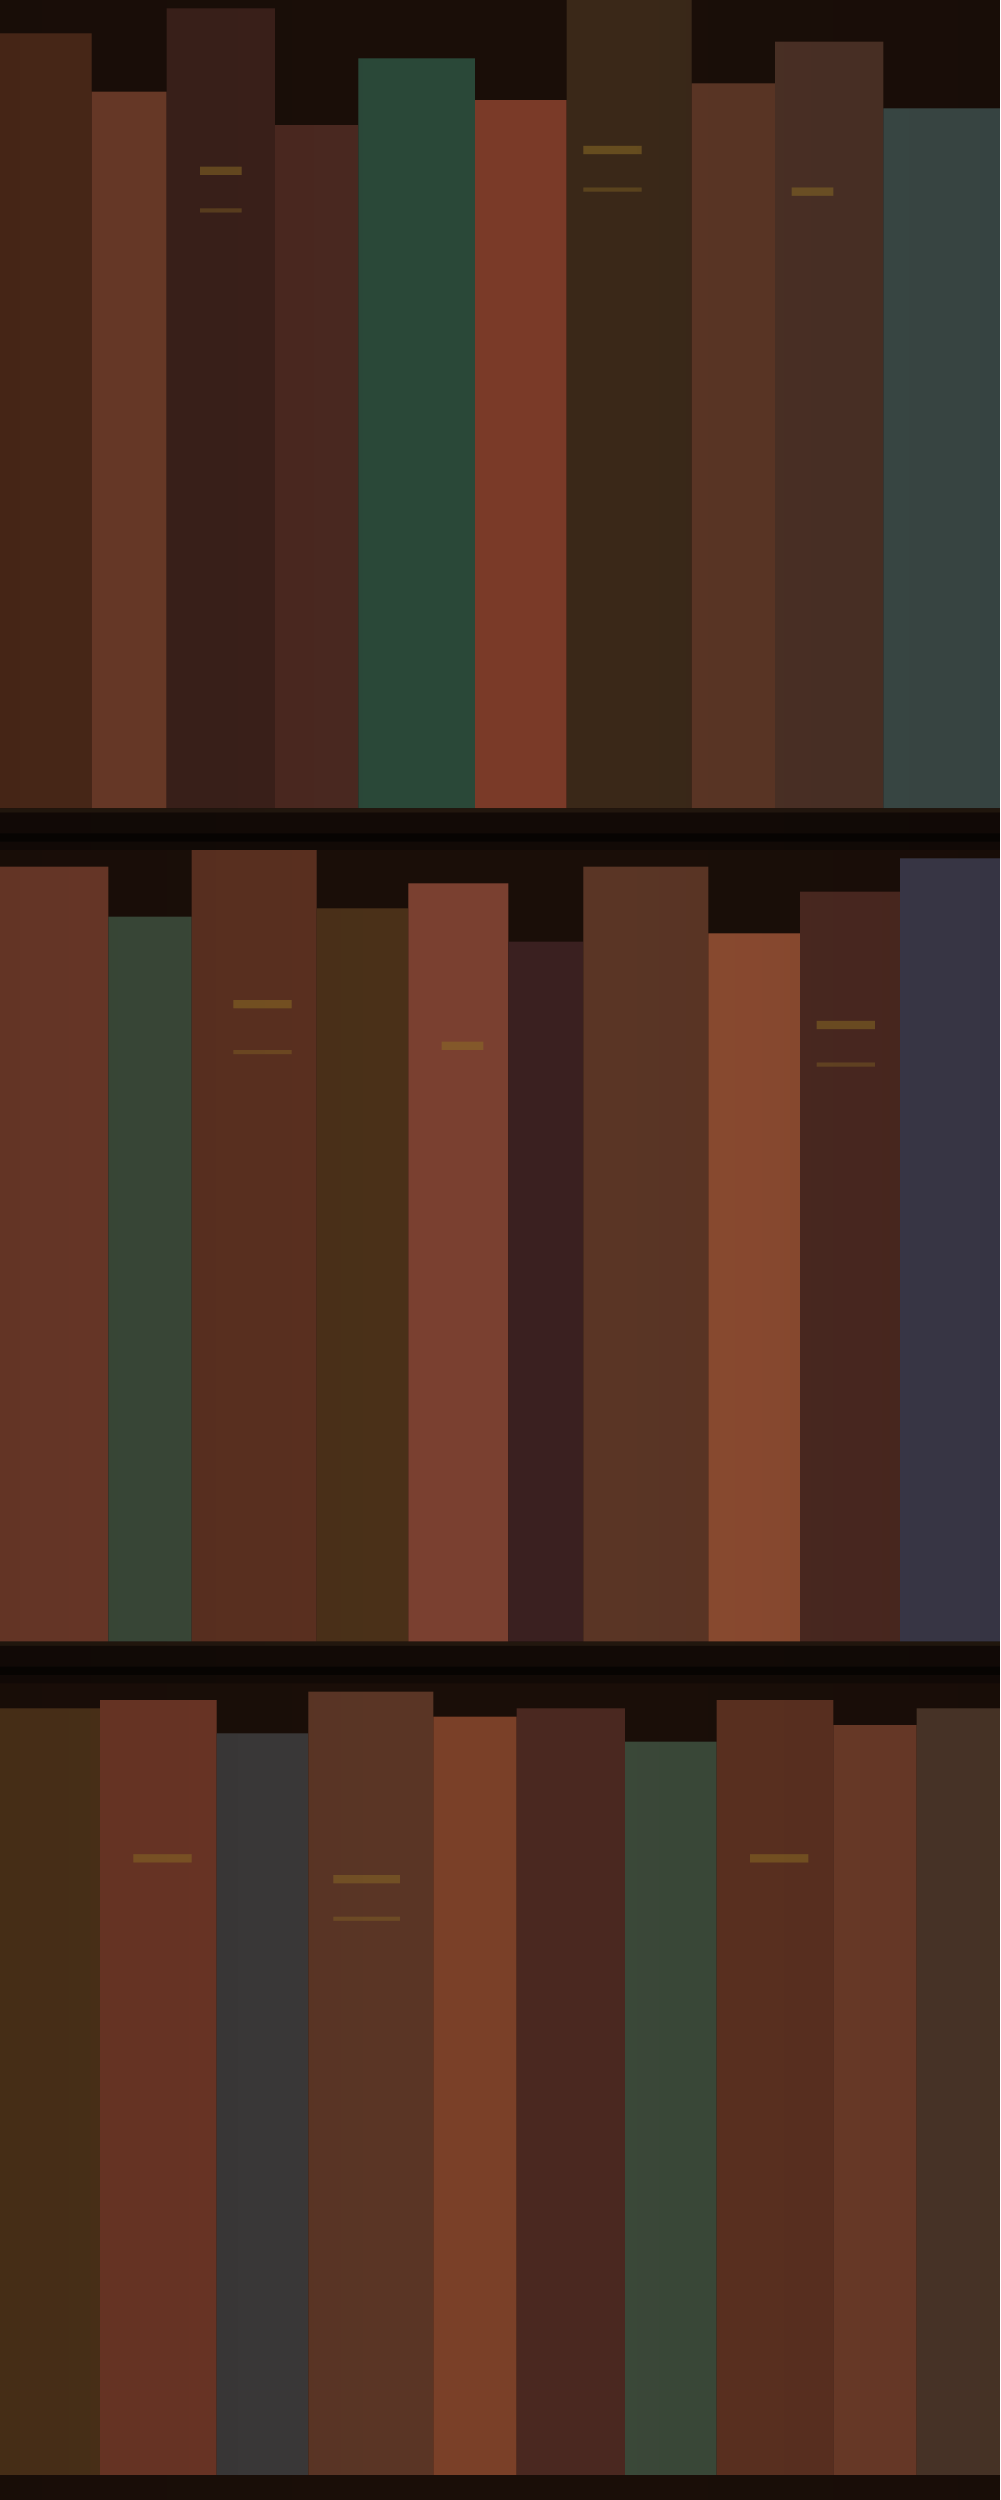
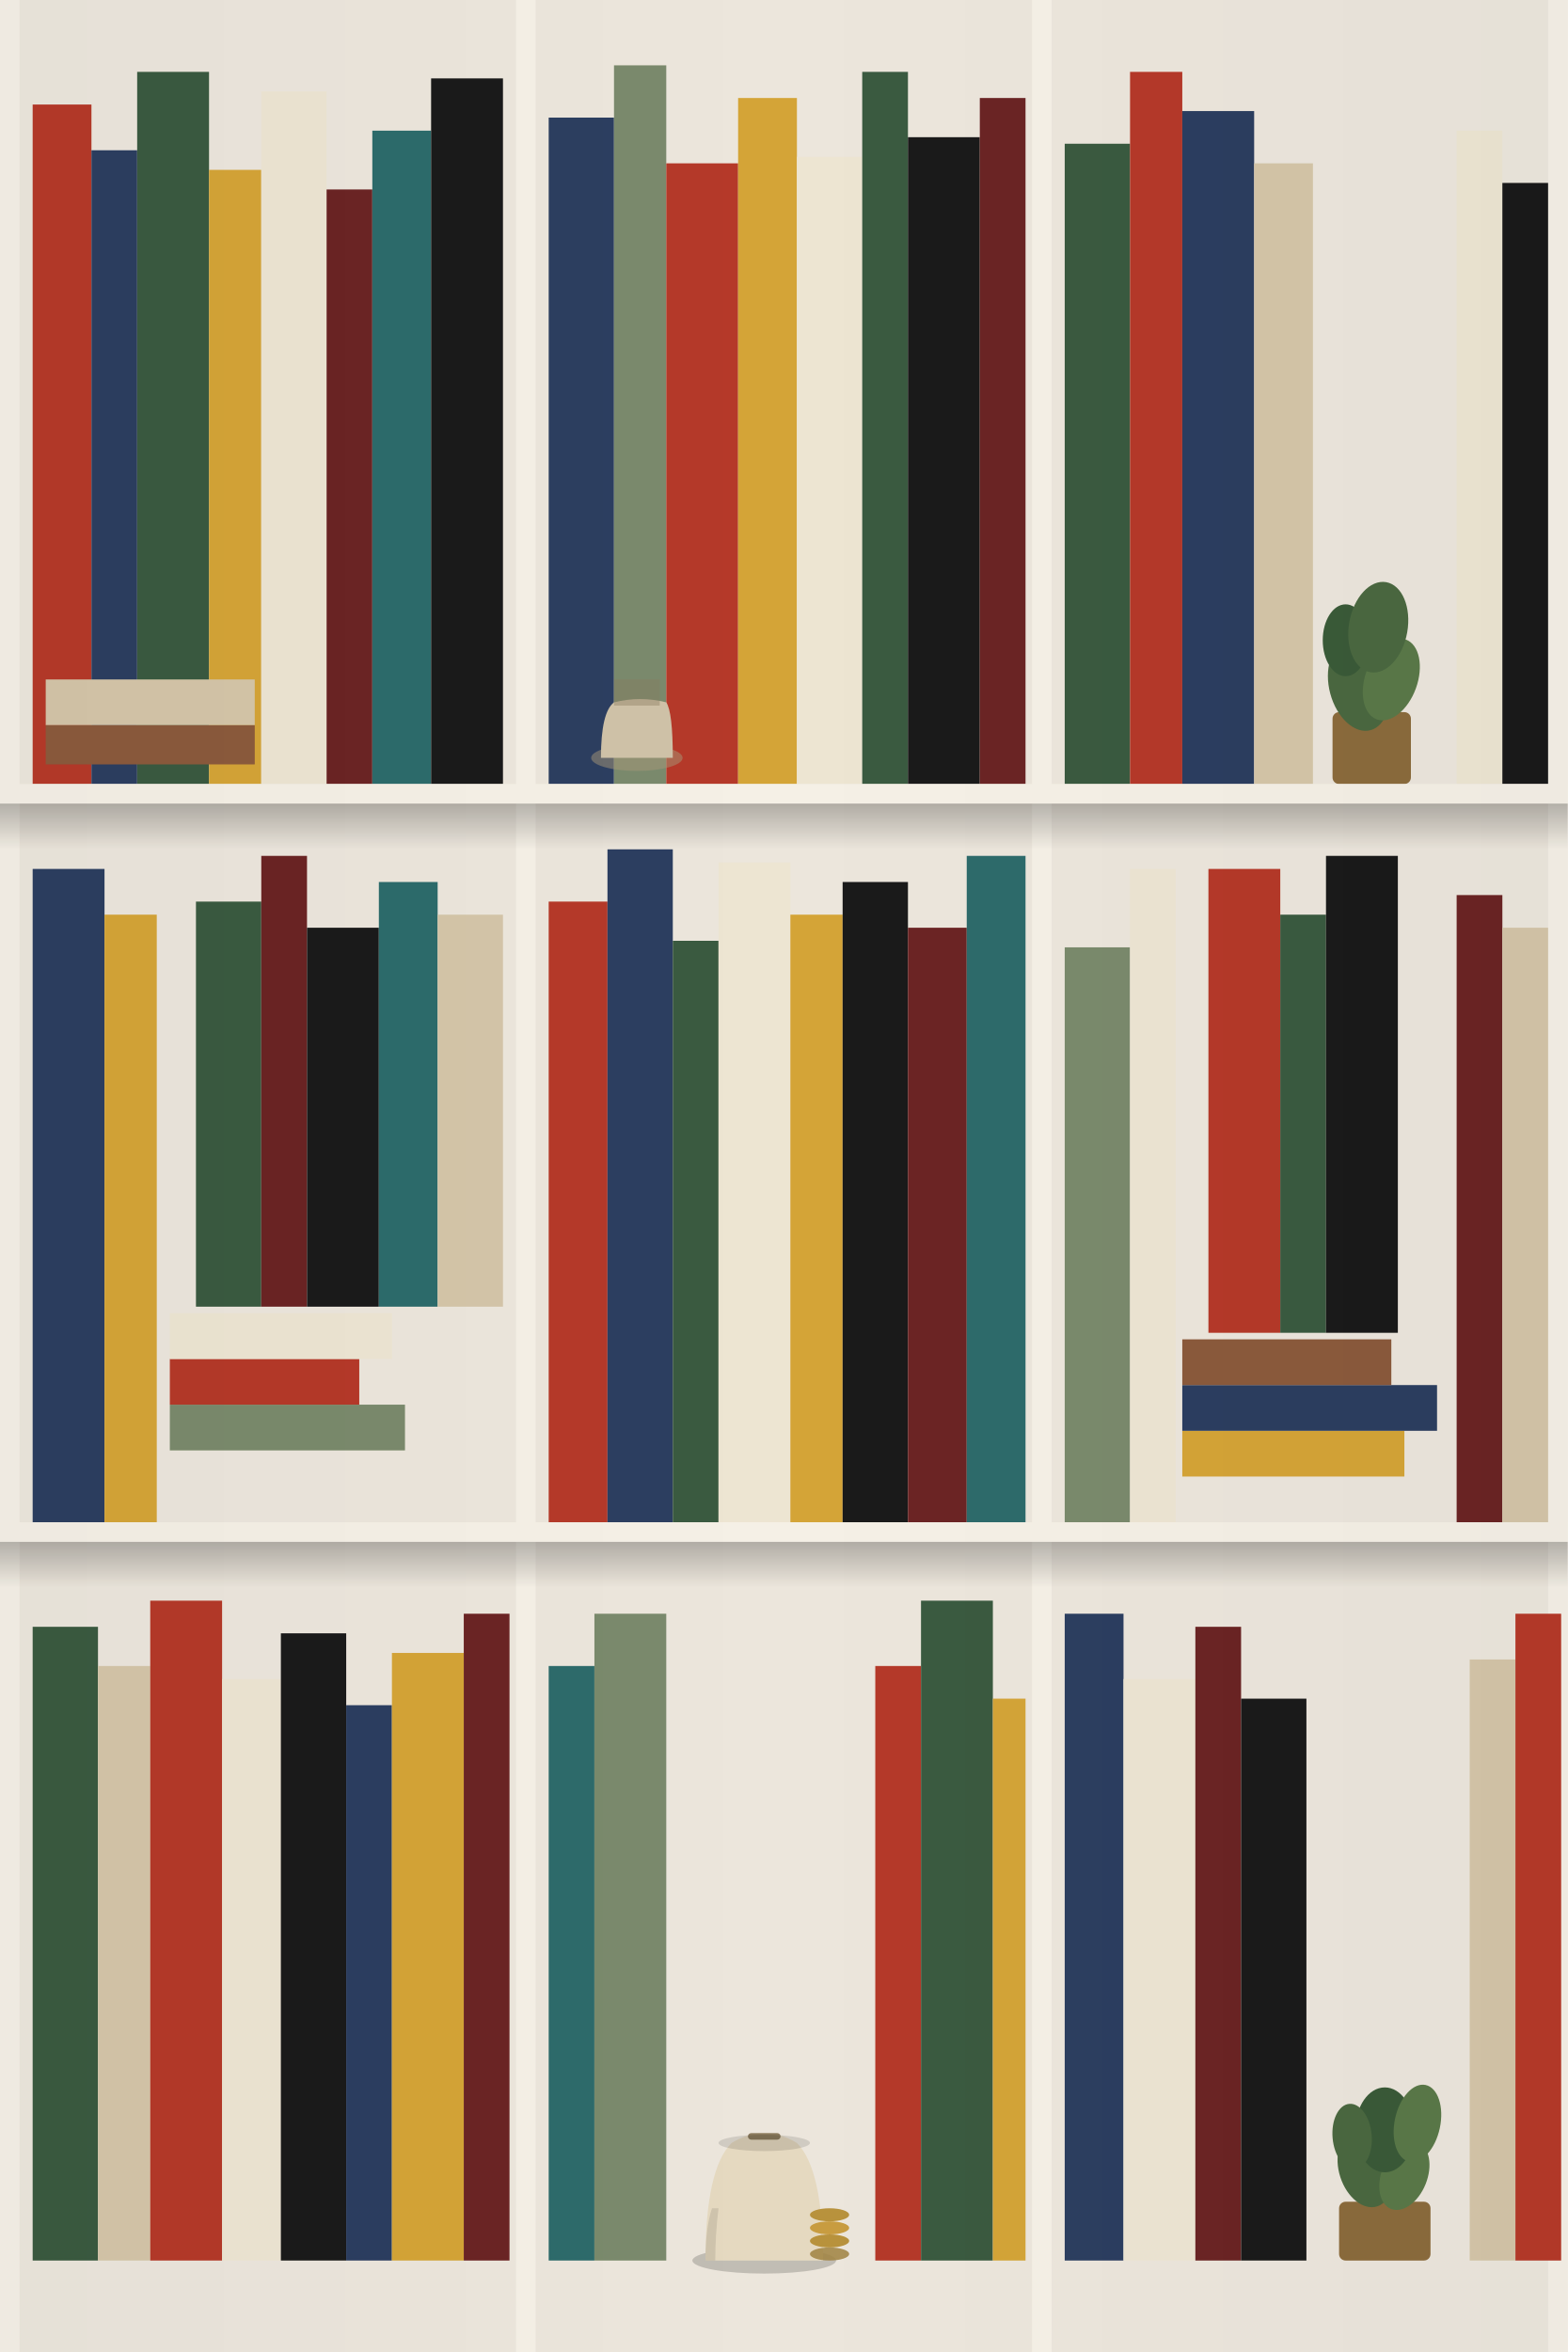
- <svg xmlns="http://www.w3.org/2000/svg" width="240" height="600" viewBox="0 0 240 600">
-   <rect width="240" height="600" fill="#1a0e08" />
-   <g>
-     <rect x="0" y="8" width="22" height="186" fill="#4a2818" />
-     <rect x="22" y="22" width="18" height="172" fill="#6a3a28" />
-     <rect x="40" y="2" width="26" height="192" fill="#3a201a" />
-     <rect x="66" y="30" width="20" height="164" fill="#4a2820" />
-     <rect x="86" y="14" width="28" height="180" fill="#2a4838" />
-     <rect x="114" y="24" width="22" height="170" fill="#7a3a28" />
-     <rect x="136" y="0" width="30" height="194" fill="#3a2818" />
-     <rect x="166" y="20" width="20" height="174" fill="#5a3525" />
-     <rect x="186" y="10" width="26" height="184" fill="#4a3025" />
-     <rect x="212" y="26" width="28" height="168" fill="#3a4845" />
-     <rect x="48" y="40" width="10" height="2" fill="#8a6b25" opacity="0.55" />
-     <rect x="48" y="50" width="10" height="1" fill="#8a6b25" opacity="0.4" />
-     <rect x="140" y="35" width="14" height="2" fill="#8a6b25" opacity="0.55" />
-     <rect x="140" y="45" width="14" height="1" fill="#8a6b25" opacity="0.4" />
-     <rect x="190" y="45" width="10" height="2" fill="#8a6b25" opacity="0.55" />
-   </g>
-   <rect y="194" width="240" height="10" fill="#120a06" />
-   <rect y="200" width="240" height="2" fill="#000000" opacity="0.6" />
-   <rect y="194" width="240" height="1" fill="#3a2a1a" opacity="0.4" />
-   <g>
-     <rect x="0" y="208" width="26" height="186" fill="#6a3828" />
-     <rect x="26" y="220" width="20" height="174" fill="#3a4838" />
-     <rect x="46" y="204" width="30" height="190" fill="#5a3020" />
-     <rect x="76" y="218" width="22" height="176" fill="#4a3018" />
-     <rect x="98" y="212" width="24" height="182" fill="#7a4030" />
-     <rect x="122" y="226" width="18" height="168" fill="#3a2020" />
-     <rect x="140" y="208" width="30" height="186" fill="#5a3525" />
-     <rect x="170" y="224" width="22" height="170" fill="#8a4a30" />
-     <rect x="192" y="214" width="24" height="180" fill="#4a2820" />
-     <rect x="216" y="206" width="24" height="188" fill="#3a3848" />
-     <rect x="56" y="240" width="14" height="2" fill="#8a6b25" opacity="0.55" />
-     <rect x="56" y="252" width="14" height="1" fill="#8a6b25" opacity="0.4" />
-     <rect x="106" y="250" width="10" height="2" fill="#8a6b25" opacity="0.55" />
-     <rect x="196" y="245" width="14" height="2" fill="#8a6b25" opacity="0.55" />
-     <rect x="196" y="255" width="14" height="1" fill="#8a6b25" opacity="0.4" />
-   </g>
-   <rect y="394" width="240" height="10" fill="#120a06" />
-   <rect y="400" width="240" height="2" fill="#000000" opacity="0.6" />
-   <rect y="394" width="240" height="1" fill="#3a2a1a" opacity="0.4" />
-   <g>
-     <rect x="0" y="410" width="24" height="184" fill="#4a3018" />
-     <rect x="24" y="408" width="28" height="186" fill="#6a3525" />
-     <rect x="52" y="416" width="22" height="178" fill="#3a3838" />
-     <rect x="74" y="406" width="30" height="188" fill="#5a3525" />
-     <rect x="104" y="412" width="20" height="182" fill="#7a4028" />
-     <rect x="124" y="410" width="26" height="184" fill="#4a2820" />
-     <rect x="150" y="418" width="22" height="176" fill="#3a4838" />
-     <rect x="172" y="408" width="28" height="186" fill="#5a3020" />
-     <rect x="200" y="414" width="20" height="180" fill="#6a3a28" />
-     <rect x="220" y="410" width="20" height="184" fill="#4a3528" />
-     <rect x="32" y="445" width="14" height="2" fill="#8a6b25" opacity="0.55" />
-     <rect x="80" y="450" width="16" height="2" fill="#8a6b25" opacity="0.5" />
-     <rect x="80" y="460" width="16" height="1" fill="#8a6b25" opacity="0.4" />
-     <rect x="180" y="445" width="14" height="2" fill="#8a6b25" opacity="0.55" />
-   </g>
+ <svg xmlns="http://www.w3.org/2000/svg" width="480" height="720" viewBox="0 0 480 720">
  <defs>
-     <linearGradient id="spine-shade" x1="0" y1="0" x2="1" y2="0">
-       <stop offset="0" stop-color="black" stop-opacity="0.35" />
-       <stop offset="0.4" stop-color="black" stop-opacity="0" />
-       <stop offset="0.6" stop-color="black" stop-opacity="0" />
-       <stop offset="1" stop-color="black" stop-opacity="0.35" />
+     <linearGradient id="spineL" x1="0" y1="0" x2="1" y2="0">
+       <stop offset="0" stop-color="#000" stop-opacity="0.18" />
+       <stop offset="0.5" stop-color="#000" stop-opacity="0" />
+       <stop offset="1" stop-color="#000" stop-opacity="0.18" />
+     </linearGradient>
+     <linearGradient id="shelfShadow" x1="0" y1="0" x2="0" y2="1">
+       <stop offset="0" stop-color="#000" stop-opacity="0.25" />
+       <stop offset="1" stop-color="#000" stop-opacity="0" />
    </linearGradient>
  </defs>
-   <rect width="240" height="600" fill="url(#spine-shade)" opacity="0.18" />
+   <rect width="480" height="720" fill="#ece6dc" />
+   <rect x="0" y="0" width="6" height="720" fill="#f5f0e6" />
+   <rect x="158" y="0" width="6" height="720" fill="#f5f0e6" />
+   <rect x="316" y="0" width="6" height="720" fill="#f5f0e6" />
+   <rect x="474" y="0" width="6" height="720" fill="#f5f0e6" />
+   <g>
+     <rect x="10" y="32" width="18" height="208" fill="#b53929" />
+     <rect x="28" y="46" width="14" height="194" fill="#2c3e60" />
+     <rect x="42" y="22" width="22" height="218" fill="#3a5a40" />
+     <rect x="64" y="52" width="16" height="188" fill="#d4a437" />
+     <rect x="80" y="28" width="20" height="212" fill="#ede5d2" />
+     <rect x="100" y="58" width="14" height="182" fill="#6b2424" />
+     <rect x="114" y="40" width="18" height="200" fill="#2d6b6b" />
+     <rect x="132" y="24" width="22" height="216" fill="#1a1a1a" />
+     <rect x="14" y="208" width="64" height="14" fill="#d4c5a8" />
+     <rect x="14" y="222" width="64" height="12" fill="#8b5a3c" />
+     <rect x="168" y="36" width="20" height="204" fill="#2c3e60" />
+     <rect x="188" y="20" width="16" height="220" fill="#7a8a6c" />
+     <rect x="204" y="50" width="22" height="190" fill="#b53929" />
+     <rect x="226" y="30" width="18" height="210" fill="#d4a437" />
+     <rect x="244" y="48" width="20" height="192" fill="#ede5d2" />
+     <rect x="264" y="22" width="14" height="218" fill="#3a5a40" />
+     <rect x="278" y="42" width="22" height="198" fill="#1a1a1a" />
+     <rect x="300" y="30" width="14" height="210" fill="#6b2424" />
+     <ellipse cx="195" cy="232" rx="14" ry="4" fill="#a89878" opacity="0.5" />
+     <path d="M 184 232 Q 184 218 188 215 Q 196 213 204 215 Q 206 218 206 232 Z" fill="#cfc2a8" />
+     <rect x="188" y="208" width="14" height="8" fill="#8a7a5c" opacity="0.4" />
+     <rect x="326" y="44" width="20" height="196" fill="#3a5a40" />
+     <rect x="346" y="22" width="16" height="218" fill="#b53929" />
+     <rect x="362" y="34" width="22" height="206" fill="#2c3e60" />
+     <rect x="384" y="50" width="18" height="190" fill="#d4c5a8" />
+     <g transform="translate(420, 240)">
+       <rect x="-12" y="-22" width="24" height="22" fill="#8b6b3c" rx="2" />
+       <ellipse cx="-4" cy="-30" rx="9" ry="14" fill="#4a6840" transform="rotate(-15 -4 -30)" />
+       <ellipse cx="6" cy="-32" rx="8" ry="13" fill="#5a7848" transform="rotate(20 6 -32)" />
+       <ellipse cx="-8" cy="-44" rx="7" ry="11" fill="#3a5a38" />
+       <ellipse cx="2" cy="-48" rx="9" ry="14" fill="#4a6840" transform="rotate(10 2 -48)" />
+     </g>
+     <rect x="446" y="40" width="14" height="200" fill="#ede5d2" />
+     <rect x="460" y="56" width="14" height="184" fill="#1a1a1a" />
+   </g>
+   <rect y="240" width="480" height="6" fill="#f5f0e6" />
+   <rect y="246" width="480" height="14" fill="url(#shelfShadow)" />
+   <g>
+     <rect x="10" y="266" width="22" height="200" fill="#2c3e60" />
+     <rect x="32" y="280" width="16" height="186" fill="#d4a437" />
+     <rect x="52" y="430" width="72" height="14" fill="#7a8a6c" />
+     <rect x="52" y="416" width="58" height="14" fill="#b53929" />
+     <rect x="52" y="402" width="68" height="14" fill="#ede5d2" />
+     <rect x="60" y="276" width="20" height="124" fill="#3a5a40" />
+     <rect x="80" y="262" width="14" height="138" fill="#6b2424" />
+     <rect x="94" y="284" width="22" height="116" fill="#1a1a1a" />
+     <rect x="116" y="270" width="18" height="130" fill="#2d6b6b" />
+     <rect x="134" y="280" width="20" height="120" fill="#d4c5a8" />
+     <rect x="168" y="276" width="18" height="190" fill="#b53929" />
+     <rect x="186" y="260" width="20" height="206" fill="#2c3e60" />
+     <rect x="206" y="288" width="14" height="178" fill="#3a5a40" />
+     <rect x="220" y="264" width="22" height="202" fill="#ede5d2" />
+     <rect x="242" y="280" width="16" height="186" fill="#d4a437" />
+     <rect x="258" y="270" width="20" height="196" fill="#1a1a1a" />
+     <rect x="278" y="284" width="18" height="182" fill="#6b2424" />
+     <rect x="296" y="262" width="18" height="204" fill="#2d6b6b" />
+     <rect x="326" y="290" width="20" height="176" fill="#7a8a6c" />
+     <rect x="346" y="266" width="14" height="200" fill="#ede5d2" />
+     <rect x="362" y="438" width="68" height="14" fill="#d4a437" />
+     <rect x="362" y="424" width="78" height="14" fill="#2c3e60" />
+     <rect x="362" y="410" width="64" height="14" fill="#8b5a3c" />
+     <rect x="370" y="266" width="22" height="142" fill="#b53929" />
+     <rect x="392" y="280" width="14" height="128" fill="#3a5a40" />
+     <rect x="406" y="262" width="22" height="146" fill="#1a1a1a" />
+     <rect x="446" y="274" width="14" height="192" fill="#6b2424" />
+     <rect x="460" y="284" width="14" height="182" fill="#d4c5a8" />
+   </g>
+   <rect y="466" width="480" height="6" fill="#f5f0e6" />
+   <rect y="472" width="480" height="14" fill="url(#shelfShadow)" />
+   <g>
+     <rect x="10" y="498" width="20" height="194" fill="#3a5a40" />
+     <rect x="30" y="510" width="16" height="182" fill="#d4c5a8" />
+     <rect x="46" y="490" width="22" height="202" fill="#b53929" />
+     <rect x="68" y="514" width="18" height="178" fill="#ede5d2" />
+     <rect x="86" y="500" width="20" height="192" fill="#1a1a1a" />
+     <rect x="106" y="522" width="14" height="170" fill="#2c3e60" />
+     <rect x="120" y="506" width="22" height="186" fill="#d4a437" />
+     <rect x="142" y="494" width="14" height="198" fill="#6b2424" />
+     <rect x="168" y="510" width="14" height="182" fill="#2d6b6b" />
+     <rect x="182" y="494" width="22" height="198" fill="#7a8a6c" />
+     <g transform="translate(220, 692)">
+       <ellipse cx="14" cy="0" rx="22" ry="4" fill="#000" opacity="0.18" />
+       <path d="M -4 0 Q -4 -28 4 -36 Q 14 -42 24 -36 Q 32 -28 32 0 Z" fill="#e5d9c0" />
+       <path d="M -4 0 Q -4 -10 -2 -16 L 0 -16 Q -1 -8 -1 0 Z" fill="#000" opacity="0.10" />
+       <rect x="9" y="-39" width="10" height="2" rx="1" fill="#8a7a5c" />
+       <ellipse cx="14" cy="-36" rx="14" ry="2.5" fill="#000" opacity="0.12" />
+     </g>
+     <g transform="translate(254, 690)">
+       <ellipse cx="0" cy="0" rx="6" ry="2" fill="#a08240" opacity="0.85" />
+       <ellipse cx="0" cy="-4" rx="6" ry="2" fill="#b8923c" />
+       <ellipse cx="0" cy="-8" rx="6" ry="2" fill="#c89c40" />
+       <ellipse cx="0" cy="-12" rx="6" ry="2" fill="#b8923c" />
+     </g>
+     <rect x="268" y="510" width="14" height="182" fill="#b53929" />
+     <rect x="282" y="490" width="22" height="202" fill="#3a5a40" />
+     <rect x="304" y="520" width="10" height="172" fill="#d4a437" />
+     <rect x="326" y="494" width="18" height="198" fill="#2c3e60" />
+     <rect x="344" y="514" width="22" height="178" fill="#ede5d2" />
+     <rect x="366" y="498" width="14" height="194" fill="#6b2424" />
+     <rect x="380" y="520" width="20" height="172" fill="#1a1a1a" />
+     <g transform="translate(424, 692)">
+       <rect x="-14" y="-18" width="28" height="18" fill="#8b6b3c" rx="2" />
+       <ellipse cx="-6" cy="-28" rx="8" ry="12" fill="#4a6840" transform="rotate(-18 -6 -28)" />
+       <ellipse cx="6" cy="-26" rx="7" ry="11" fill="#5a7848" transform="rotate(22 6 -26)" />
+       <ellipse cx="0" cy="-40" rx="9" ry="13" fill="#3a5a38" />
+       <ellipse cx="-10" cy="-38" rx="6" ry="10" fill="#4a6840" transform="rotate(-5 -10 -38)" />
+       <ellipse cx="10" cy="-42" rx="7" ry="12" fill="#5a7848" transform="rotate(12 10 -42)" />
+     </g>
+     <rect x="450" y="508" width="14" height="184" fill="#d4c5a8" />
+     <rect x="464" y="494" width="14" height="198" fill="#b53929" />
+   </g>
+   <rect width="480" height="720" fill="url(#spineL)" opacity="0.14" />
</svg>
